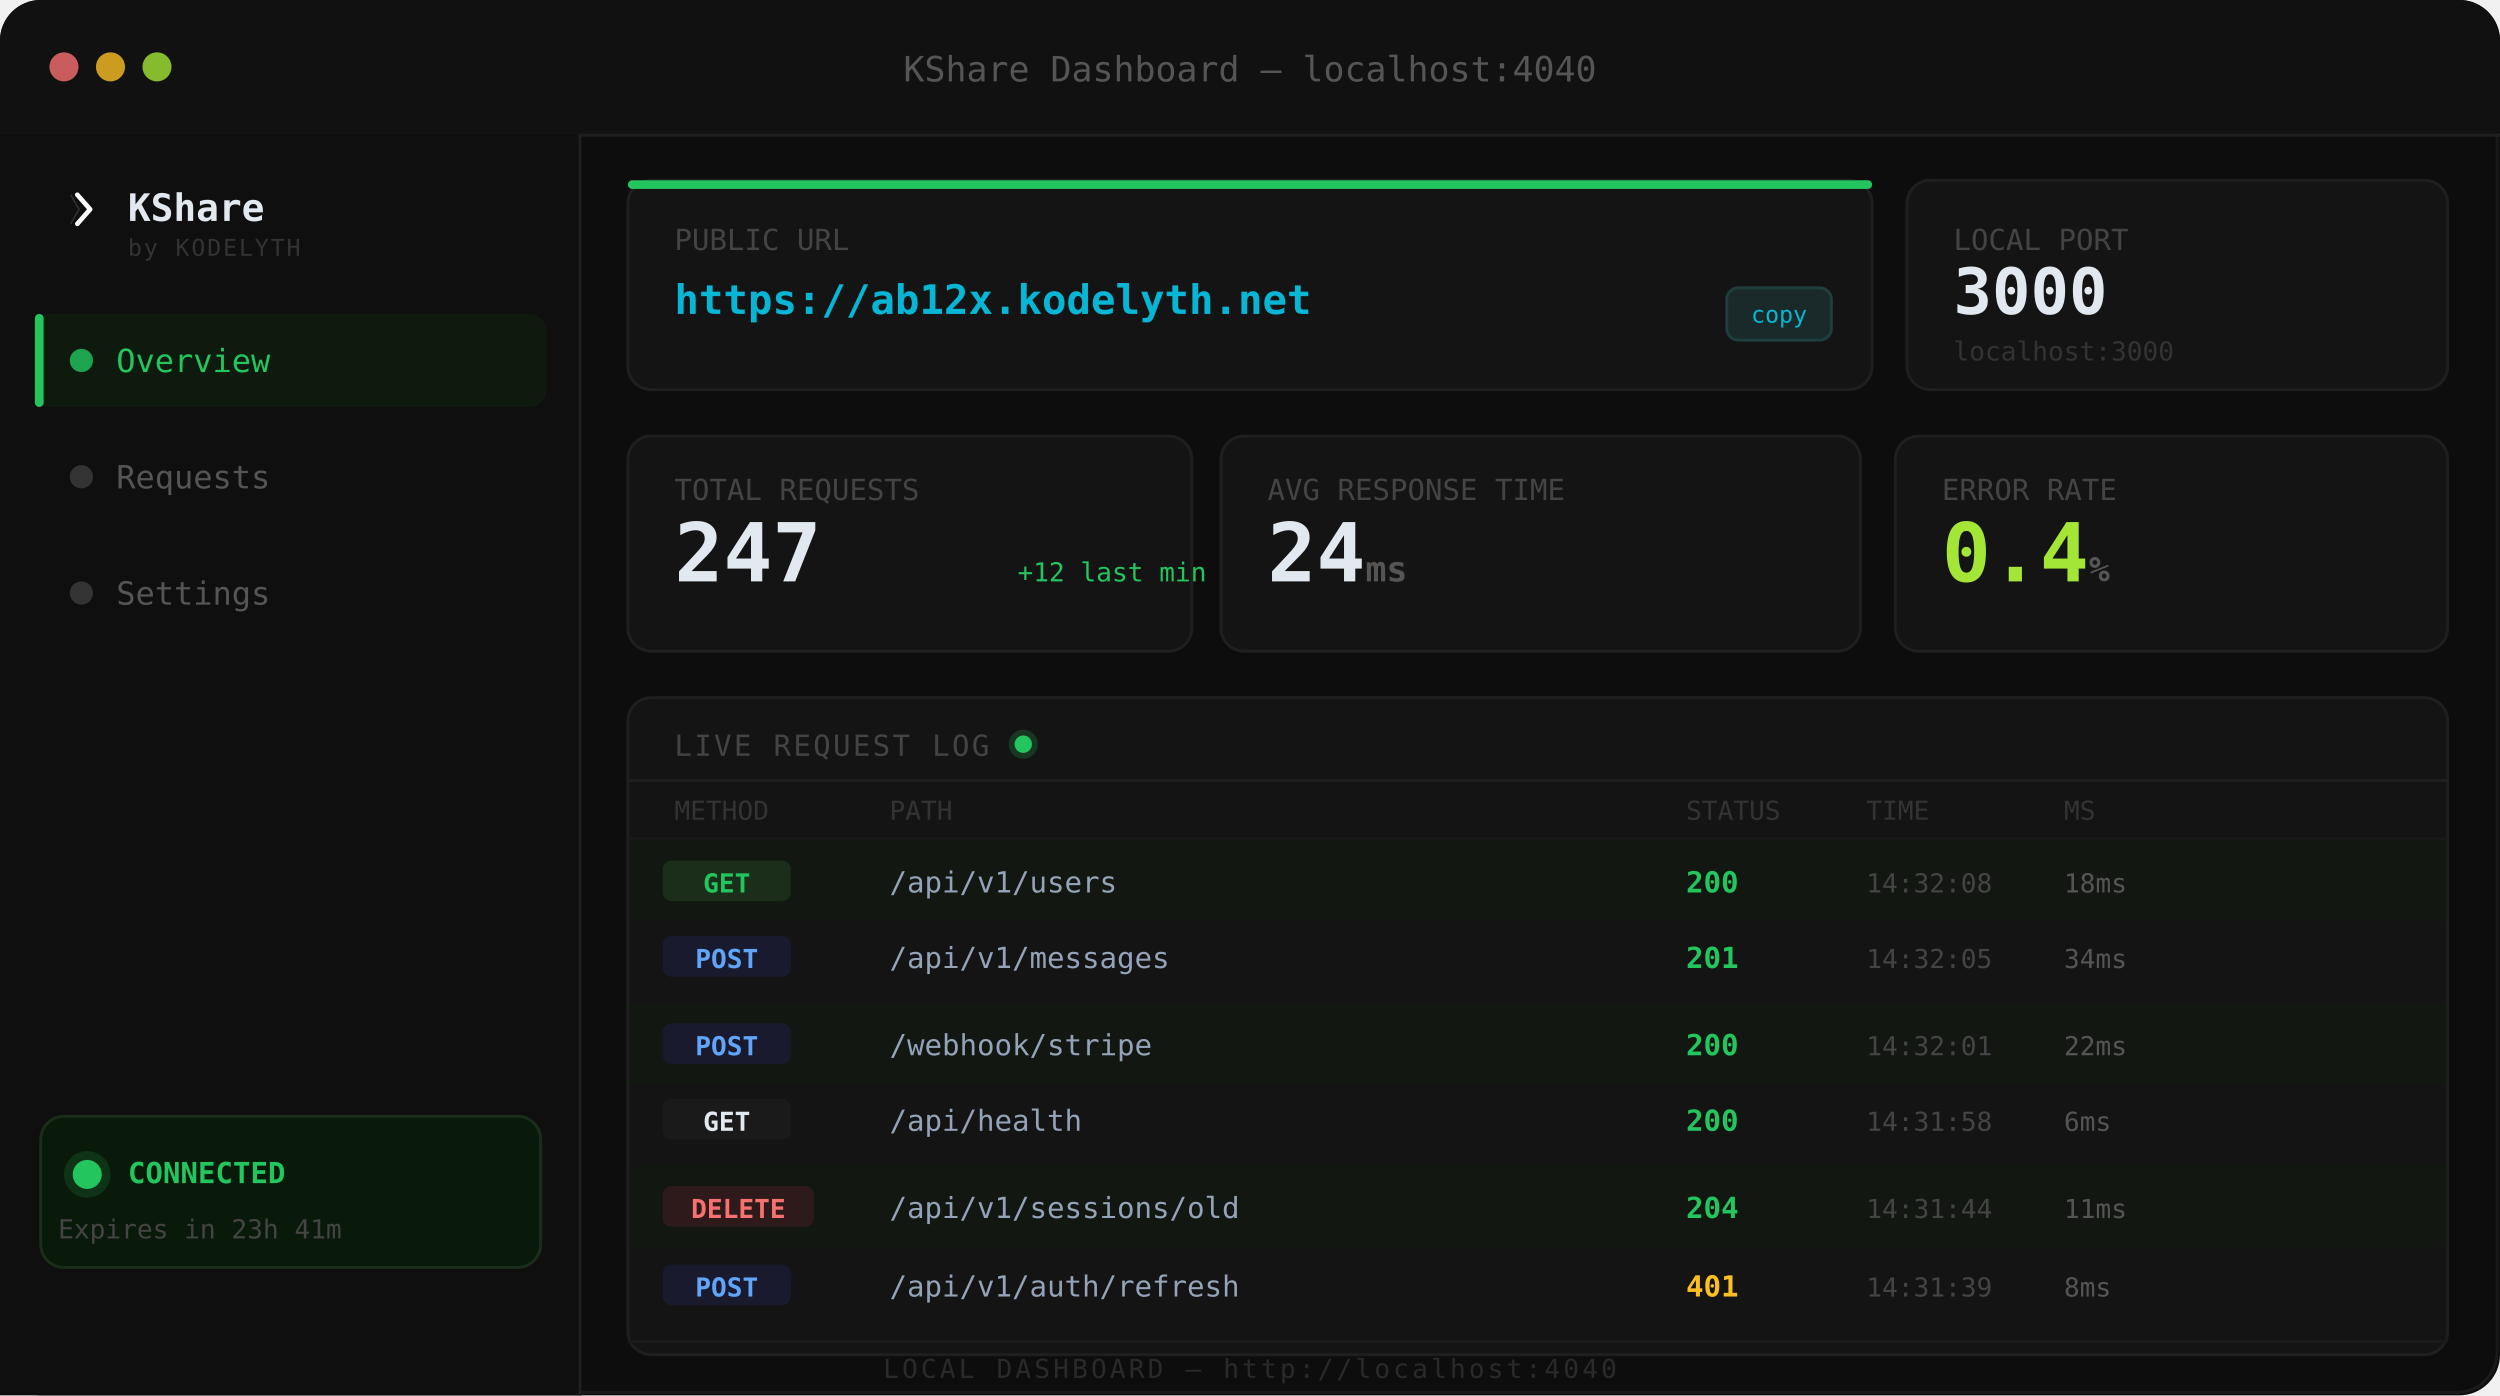
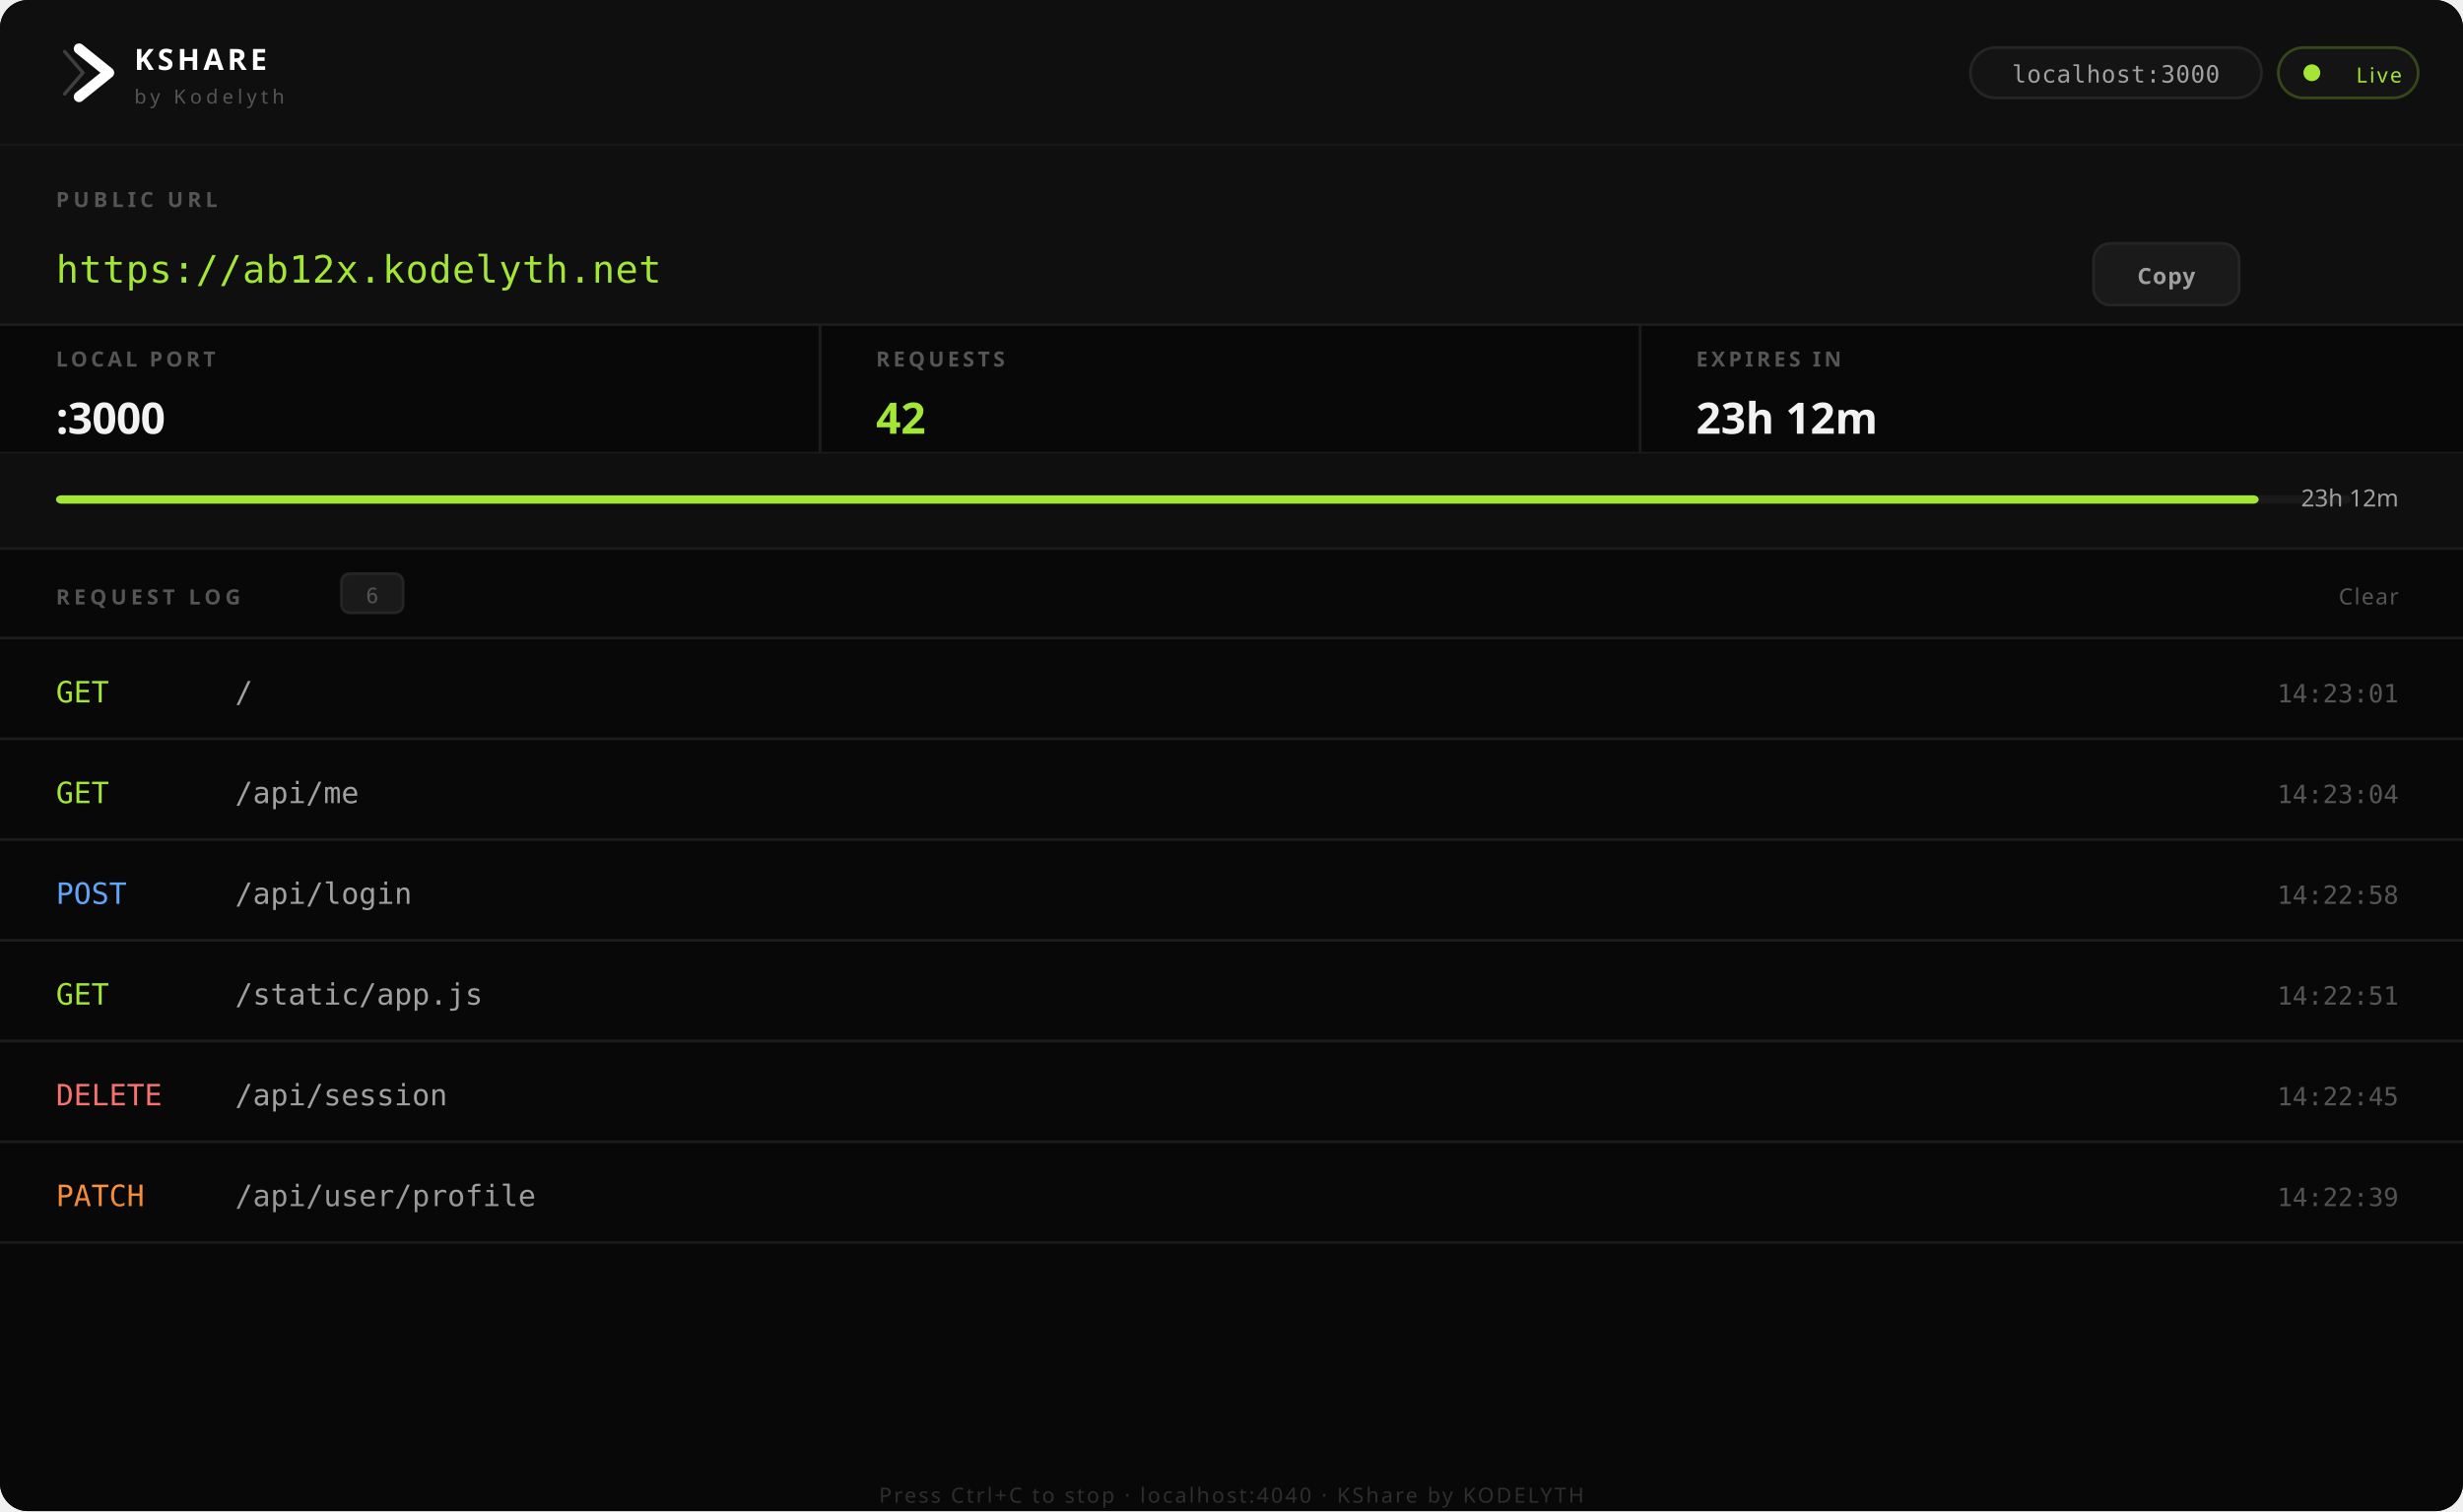
- <svg xmlns="http://www.w3.org/2000/svg" viewBox="0 0 860 480" width="860" height="480">
+ <svg xmlns="http://www.w3.org/2000/svg" viewBox="0 0 880 540" width="880" height="540">
  <defs>
-     <style>
-       .bg       { fill: #0d0d0d; }
-       .panel    { fill: #111111; stroke: #1f1f1f; stroke-width: 1; }
-       .card     { fill: #141414; stroke: #222222; stroke-width: 1; }
-       .mono     { font-family: 'SF Mono','JetBrains Mono','Consolas',monospace; }
-       .label    { font-family: 'SF Mono','JetBrains Mono','Consolas',monospace; font-size: 11px; fill: #e2e8f0; }
-       .dim      { font-family: 'SF Mono','JetBrains Mono','Consolas',monospace; font-size: 10px; fill: #444; }
-       .green    { fill: #22c55e; }
-       .cyan     { fill: #06b6d4; }
-       .yellow   { fill: #fbbf24; }
-       .red      { fill: #f87171; }
-       .blue     { fill: #60a5fa; }
-     </style>
+     <linearGradient id="fadeOut" x1="0" y1="0" x2="0" y2="1">
+       <stop offset="0%" stop-color="#080808" stop-opacity="0" />
+       <stop offset="100%" stop-color="#080808" stop-opacity="1" />
+     </linearGradient>
+     <clipPath id="clip">
+       <rect width="880" height="540" rx="10" />
+     </clipPath>
  </defs>
-   <rect width="860" height="480" fill="#0d0d0d" rx="14" />
-   <rect x="1" y="1" width="858" height="478" fill="none" stroke="#1a1a1a" stroke-width="1" rx="14" />
-   <rect x="0" y="0" width="860" height="46" fill="#111" rx="14" />
-   <rect x="0" y="30" width="860" height="16" fill="#111" />
-   <rect x="0" y="46" width="860" height="1" fill="#1f1f1f" />
-   <circle cx="22" cy="23" r="5" fill="#f87171" opacity="0.8" />
-   <circle cx="38" cy="23" r="5" fill="#fbbf24" opacity="0.8" />
-   <circle cx="54" cy="23" r="5" fill="#a3e635" opacity="0.8" />
-   <text x="430" y="28" font-family="'SF Mono','JetBrains Mono','Consolas',monospace" font-size="12" fill="#555" text-anchor="middle">KShare Dashboard — localhost:4040</text>
-   <rect x="0" y="46" width="200" height="434" fill="#0f0f0f" rx="0" />
-   <rect x="0" y="46" width="200" height="434" fill="none" stroke="#1a1a1a" stroke-width="0" />
-   <rect x="199" y="46" width="1" height="434" fill="#1f1f1f" />
-   <svg x="18" y="62" width="20" height="20" viewBox="0 0 400 400">
-     <polyline points="128,104 184,200 128,296" stroke="#ffffff" stroke-width="10" stroke-opacity="0.15" stroke-linecap="round" stroke-linejoin="round" fill="none" />
-     <polyline points="172,100 260,200 172,300" stroke="#ffffff" stroke-width="32" stroke-linecap="round" stroke-linejoin="round" fill="none" />
-   </svg>
-   <text x="44" y="76" font-family="'SF Mono','JetBrains Mono','Consolas',monospace" font-size="13" fill="#e2e8f0" font-weight="700">KShare</text>
-   <text x="44" y="88" font-family="'SF Mono','JetBrains Mono','Consolas',monospace" font-size="8" fill="#333" letter-spacing="0.08em">by KODELYTH</text>
-   <rect x="12" y="108" width="176" height="32" rx="6" fill="#0f1a0f" />
-   <rect x="12" y="108" width="3" height="32" rx="1.5" fill="#22c55e" />
-   <circle cx="28" cy="124" r="4" fill="#22c55e" opacity="0.8" />
-   <text x="40" y="128" font-family="'SF Mono','JetBrains Mono','Consolas',monospace" font-size="11" fill="#22c55e">Overview</text>
-   <rect x="12" y="148" width="176" height="32" rx="6" fill="none" />
-   <circle cx="28" cy="164" r="4" fill="#333" />
-   <text x="40" y="168" font-family="'SF Mono','JetBrains Mono','Consolas',monospace" font-size="11" fill="#555">Requests</text>
-   <rect x="12" y="188" width="176" height="32" rx="6" fill="none" />
-   <circle cx="28" cy="204" r="4" fill="#333" />
-   <text x="40" y="208" font-family="'SF Mono','JetBrains Mono','Consolas',monospace" font-size="11" fill="#555">Settings</text>
-   <rect x="14" y="384" width="172" height="52" rx="8" fill="#0a1a0a" stroke="#1a2e1a" stroke-width="1" />
-   <circle cx="30" cy="404" r="5" fill="#22c55e" />
-   <circle cx="30" cy="404" r="8" fill="#22c55e" opacity="0.15" />
-   <text x="44" y="407" font-family="'SF Mono','JetBrains Mono','Consolas',monospace" font-size="10" fill="#22c55e" font-weight="600">CONNECTED</text>
-   <text x="20" y="426" font-family="'SF Mono','JetBrains Mono','Consolas',monospace" font-size="9" fill="#444">Expires in 23h 41m</text>
-   <rect x="216" y="62" width="428" height="72" rx="8" fill="#141414" stroke="#1f1f1f" stroke-width="1" />
-   <rect x="216" y="62" width="428" height="3" rx="1.5" fill="#22c55e" />
-   <text x="232" y="86" font-family="'SF Mono','JetBrains Mono','Consolas',monospace" font-size="10" fill="#444">PUBLIC URL</text>
-   <text x="232" y="108" font-family="'SF Mono','JetBrains Mono','Consolas',monospace" font-size="14" fill="#06b6d4" font-weight="600">https://ab12x.kodelyth.net</text>
-   <rect x="594" y="99" width="36" height="18" rx="4" fill="#1a2a2a" stroke="#1f3f3f" stroke-width="1" />
-   <text x="612" y="111" font-family="'SF Mono','JetBrains Mono','Consolas',monospace" font-size="8" fill="#06b6d4" text-anchor="middle">copy</text>
-   <rect x="656" y="62" width="186" height="72" rx="8" fill="#141414" stroke="#1f1f1f" stroke-width="1" />
-   <text x="672" y="86" font-family="'SF Mono','JetBrains Mono','Consolas',monospace" font-size="10" fill="#444">LOCAL PORT</text>
-   <text x="672" y="108" font-family="'SF Mono','JetBrains Mono','Consolas',monospace" font-size="22" fill="#e2e8f0" font-weight="700">3000</text>
-   <text x="672" y="124" font-family="'SF Mono','JetBrains Mono','Consolas',monospace" font-size="9" fill="#333">localhost:3000</text>
-   <rect x="216" y="150" width="194" height="74" rx="8" fill="#141414" stroke="#1f1f1f" stroke-width="1" />
-   <text x="232" y="172" font-family="'SF Mono','JetBrains Mono','Consolas',monospace" font-size="10" fill="#444">TOTAL REQUESTS</text>
-   <text x="232" y="200" font-family="'SF Mono','JetBrains Mono','Consolas',monospace" font-size="28" fill="#e2e8f0" font-weight="700">247</text>
-   <text x="350" y="200" font-family="'SF Mono','JetBrains Mono','Consolas',monospace" font-size="9" fill="#22c55e">+12 last min</text>
-   <rect x="420" y="150" width="220" height="74" rx="8" fill="#141414" stroke="#1f1f1f" stroke-width="1" />
-   <text x="436" y="172" font-family="'SF Mono','JetBrains Mono','Consolas',monospace" font-size="10" fill="#444">AVG RESPONSE TIME</text>
-   <text x="436" y="200" font-family="'SF Mono','JetBrains Mono','Consolas',monospace" font-size="28" fill="#e2e8f0" font-weight="700">24<tspan font-size="12" fill="#555">ms</tspan>
-   </text>
-   <rect x="652" y="150" width="190" height="74" rx="8" fill="#141414" stroke="#1f1f1f" stroke-width="1" />
-   <text x="668" y="172" font-family="'SF Mono','JetBrains Mono','Consolas',monospace" font-size="10" fill="#444">ERROR RATE</text>
-   <text x="668" y="200" font-family="'SF Mono','JetBrains Mono','Consolas',monospace" font-size="28" fill="#a3e635" font-weight="700">0.4<tspan font-size="12" fill="#555">%</tspan>
-   </text>
-   <rect x="216" y="240" width="626" height="226" rx="8" fill="#141414" stroke="#1f1f1f" stroke-width="1" />
-   <text x="232" y="260" font-family="'SF Mono','JetBrains Mono','Consolas',monospace" font-size="10" fill="#444" letter-spacing="0.08em">LIVE REQUEST LOG</text>
-   <circle cx="352" cy="256" r="3" fill="#22c55e" />
-   <circle cx="352" cy="256" r="5" fill="#22c55e" opacity="0.2" />
-   <rect x="216" y="268" width="626" height="1" fill="#1f1f1f" />
-   <text x="232" y="282" font-family="'SF Mono','JetBrains Mono','Consolas',monospace" font-size="9" fill="#333">METHOD</text>
-   <text x="306" y="282" font-family="'SF Mono','JetBrains Mono','Consolas',monospace" font-size="9" fill="#333">PATH</text>
-   <text x="580" y="282" font-family="'SF Mono','JetBrains Mono','Consolas',monospace" font-size="9" fill="#333">STATUS</text>
-   <text x="642" y="282" font-family="'SF Mono','JetBrains Mono','Consolas',monospace" font-size="9" fill="#333">TIME</text>
-   <text x="710" y="282" font-family="'SF Mono','JetBrains Mono','Consolas',monospace" font-size="9" fill="#333">MS</text>
-   <rect x="216" y="288" width="626" height="1" fill="#1a1a1a" />
-   <rect x="216" y="289" width="626" height="28" fill="#0f1f0f" opacity="0.3" />
-   <rect x="228" y="296" width="44" height="14" rx="3" fill="#1a2e1a" />
-   <text x="250" y="307" font-family="'SF Mono','JetBrains Mono','Consolas',monospace" font-size="9" fill="#22c55e" text-anchor="middle" font-weight="600">GET</text>
-   <text x="306" y="307" font-family="'SF Mono','JetBrains Mono','Consolas',monospace" font-size="10" fill="#94a3b8">/api/v1/users</text>
-   <text x="580" y="307" font-family="'SF Mono','JetBrains Mono','Consolas',monospace" font-size="10" fill="#22c55e" font-weight="600">200</text>
-   <text x="642" y="307" font-family="'SF Mono','JetBrains Mono','Consolas',monospace" font-size="9" fill="#444">14:32:08</text>
-   <text x="710" y="307" font-family="'SF Mono','JetBrains Mono','Consolas',monospace" font-size="9" fill="#555">18ms</text>
-   <rect x="228" y="322" width="44" height="14" rx="3" fill="#1a1a2e" />
-   <text x="250" y="333" font-family="'SF Mono','JetBrains Mono','Consolas',monospace" font-size="9" fill="#60a5fa" text-anchor="middle" font-weight="600">POST</text>
-   <text x="306" y="333" font-family="'SF Mono','JetBrains Mono','Consolas',monospace" font-size="10" fill="#94a3b8">/api/v1/messages</text>
-   <text x="580" y="333" font-family="'SF Mono','JetBrains Mono','Consolas',monospace" font-size="10" fill="#22c55e" font-weight="600">201</text>
-   <text x="642" y="333" font-family="'SF Mono','JetBrains Mono','Consolas',monospace" font-size="9" fill="#444">14:32:05</text>
-   <text x="710" y="333" font-family="'SF Mono','JetBrains Mono','Consolas',monospace" font-size="9" fill="#555">34ms</text>
-   <rect x="216" y="345" width="626" height="28" fill="#0f1f0f" opacity="0.3" />
-   <rect x="228" y="352" width="44" height="14" rx="3" fill="#1a1a2e" />
-   <text x="250" y="363" font-family="'SF Mono','JetBrains Mono','Consolas',monospace" font-size="9" fill="#60a5fa" text-anchor="middle" font-weight="600">POST</text>
-   <text x="306" y="363" font-family="'SF Mono','JetBrains Mono','Consolas',monospace" font-size="10" fill="#94a3b8">/webhook/stripe</text>
-   <text x="580" y="363" font-family="'SF Mono','JetBrains Mono','Consolas',monospace" font-size="10" fill="#22c55e" font-weight="600">200</text>
-   <text x="642" y="363" font-family="'SF Mono','JetBrains Mono','Consolas',monospace" font-size="9" fill="#444">14:32:01</text>
-   <text x="710" y="363" font-family="'SF Mono','JetBrains Mono','Consolas',monospace" font-size="9" fill="#555">22ms</text>
-   <rect x="228" y="378" width="44" height="14" rx="3" fill="#1a1a1a" />
-   <text x="250" y="389" font-family="'SF Mono','JetBrains Mono','Consolas',monospace" font-size="9" fill="#e2e8f0" text-anchor="middle" font-weight="600">GET</text>
-   <text x="306" y="389" font-family="'SF Mono','JetBrains Mono','Consolas',monospace" font-size="10" fill="#94a3b8">/api/health</text>
-   <text x="580" y="389" font-family="'SF Mono','JetBrains Mono','Consolas',monospace" font-size="10" fill="#22c55e" font-weight="600">200</text>
-   <text x="642" y="389" font-family="'SF Mono','JetBrains Mono','Consolas',monospace" font-size="9" fill="#444">14:31:58</text>
-   <text x="710" y="389" font-family="'SF Mono','JetBrains Mono','Consolas',monospace" font-size="9" fill="#555">6ms</text>
-   <rect x="216" y="401" width="626" height="28" fill="#0f1f0f" opacity="0.3" />
-   <rect x="228" y="408" width="52" height="14" rx="3" fill="#2e1a1a" />
-   <text x="254" y="419" font-family="'SF Mono','JetBrains Mono','Consolas',monospace" font-size="9" fill="#f87171" text-anchor="middle" font-weight="600">DELETE</text>
-   <text x="306" y="419" font-family="'SF Mono','JetBrains Mono','Consolas',monospace" font-size="10" fill="#94a3b8">/api/v1/sessions/old</text>
-   <text x="580" y="419" font-family="'SF Mono','JetBrains Mono','Consolas',monospace" font-size="10" fill="#22c55e" font-weight="600">204</text>
-   <text x="642" y="419" font-family="'SF Mono','JetBrains Mono','Consolas',monospace" font-size="9" fill="#444">14:31:44</text>
-   <text x="710" y="419" font-family="'SF Mono','JetBrains Mono','Consolas',monospace" font-size="9" fill="#555">11ms</text>
-   <rect x="228" y="435" width="44" height="14" rx="3" fill="#1a1a2e" />
-   <text x="250" y="446" font-family="'SF Mono','JetBrains Mono','Consolas',monospace" font-size="9" fill="#60a5fa" text-anchor="middle" font-weight="600">POST</text>
-   <text x="306" y="446" font-family="'SF Mono','JetBrains Mono','Consolas',monospace" font-size="10" fill="#94a3b8">/api/v1/auth/refresh</text>
-   <text x="580" y="446" font-family="'SF Mono','JetBrains Mono','Consolas',monospace" font-size="10" fill="#fbbf24" font-weight="600">401</text>
-   <text x="642" y="446" font-family="'SF Mono','JetBrains Mono','Consolas',monospace" font-size="9" fill="#444">14:31:39</text>
-   <text x="710" y="446" font-family="'SF Mono','JetBrains Mono','Consolas',monospace" font-size="9" fill="#555">8ms</text>
-   <rect x="216" y="461" width="626" height="1" fill="#1a1a1a" />
-   <text x="430" y="474" font-family="'SF Mono','JetBrains Mono','Consolas',monospace" font-size="9" fill="#2a2a2a" text-anchor="middle" letter-spacing="0.12em">LOCAL DASHBOARD — http://localhost:4040</text>
+   <rect width="880" height="540" rx="10" fill="#080808" />
+   <g clip-path="url(#clip)">
+     <rect width="880" height="52" fill="#0f0f0f" />
+     <line x1="0" y1="52" x2="880" y2="52" stroke="#1c1c1c" stroke-width="1" />
+     <svg x="20" y="15" width="22" height="22" viewBox="42 28 60 64">
+       <polyline points="49,38 68,60 49,82" stroke="#ffffff" stroke-width="3.5" stroke-opacity="0.2" stroke-linecap="round" stroke-linejoin="round" fill="none" />
+       <polyline points="64,35 95,60 64,85" stroke="#ffffff" stroke-width="11" stroke-linecap="round" stroke-linejoin="round" fill="none" />
+     </svg>
+     <text x="48" y="25" font-family="'Space Grotesk',system-ui,sans-serif" font-size="10.5" fill="#ffffff" font-weight="700" letter-spacing="1.3">KSHARE</text>
+     <text x="48" y="37" font-family="'Space Grotesk',system-ui,sans-serif" font-size="7" fill="#555555" font-weight="500" letter-spacing="1.5">by Kodelyth</text>
+     <rect x="704" y="17" width="104" height="18" rx="9" fill="#141414" stroke="#252525" stroke-width="1" />
+     <text x="756" y="29.5" font-family="'JetBrains Mono',monospace" font-size="8.5" fill="#a0a0a0" text-anchor="middle" letter-spacing="0.2">localhost:3000</text>
+     <rect x="814" y="17" width="50" height="18" rx="9" fill="#141414" stroke="rgba(163,230,53,0.25)" stroke-width="1" />
+     <circle cx="826" cy="26" r="3" fill="#a3e635" />
+     <text x="850" y="29.5" font-family="'Space Grotesk',system-ui,sans-serif" font-size="7.5" fill="#a3e635" font-weight="500" text-anchor="middle" letter-spacing="0.8">Live</text>
+     <rect x="0" y="52" width="880" height="64" fill="#0f0f0f" />
+     <line x1="0" y1="116" x2="880" y2="116" stroke="#1c1c1c" stroke-width="1" />
+     <text x="20" y="74" font-family="'Space Grotesk',system-ui,sans-serif" font-size="7.5" fill="#555555" font-weight="600" letter-spacing="1.5">PUBLIC URL</text>
+     <text x="20" y="101" font-family="'JetBrains Mono',monospace" font-size="13.5" fill="#a3e635" font-weight="500" letter-spacing="0.2">https://ab12x.kodelyth.net</text>
+     <rect x="748" y="87" width="52" height="22" rx="6" fill="#1a1a1a" stroke="#252525" stroke-width="1" />
+     <text x="774" y="101.5" font-family="'Space Grotesk',system-ui,sans-serif" font-size="8" fill="#a0a0a0" font-weight="600" text-anchor="middle" letter-spacing="0.4">Copy</text>
+     <line x1="0" y1="162" x2="880" y2="162" stroke="#1c1c1c" stroke-width="1" />
+     <line x1="293" y1="116" x2="293" y2="162" stroke="#1c1c1c" stroke-width="1" />
+     <line x1="586" y1="116" x2="586" y2="162" stroke="#1c1c1c" stroke-width="1" />
+     <text x="20" y="131" font-family="'Space Grotesk',system-ui,sans-serif" font-size="7.5" fill="#555555" font-weight="600" letter-spacing="1.2">LOCAL PORT</text>
+     <text x="20" y="155" font-family="'Space Grotesk',system-ui,sans-serif" font-size="15.5" fill="#f2f2f2" font-weight="700" letter-spacing="-0.2">:3000</text>
+     <text x="313" y="131" font-family="'Space Grotesk',system-ui,sans-serif" font-size="7.5" fill="#555555" font-weight="600" letter-spacing="1.2">REQUESTS</text>
+     <text x="313" y="155" font-family="'Space Grotesk',system-ui,sans-serif" font-size="15.5" fill="#a3e635" font-weight="700">42</text>
+     <text x="606" y="131" font-family="'Space Grotesk',system-ui,sans-serif" font-size="7.5" fill="#555555" font-weight="600" letter-spacing="1.2">EXPIRES IN</text>
+     <text x="606" y="155" font-family="'Space Grotesk',system-ui,sans-serif" font-size="15.5" fill="#f2f2f2" font-weight="700">23h 12m</text>
+     <rect x="0" y="162" width="880" height="34" fill="#0f0f0f" />
+     <line x1="0" y1="196" x2="880" y2="196" stroke="#1c1c1c" stroke-width="1" />
+     <rect x="20" y="177" width="820" height="3" rx="2" fill="#1a1a1a" />
+     <rect x="20" y="177" width="787" height="3" rx="2" fill="#a3e635" />
+     <text x="857" y="181" font-family="'Space Grotesk',system-ui,sans-serif" font-size="8.5" fill="#a0a0a0" text-anchor="end">23h 12m</text>
+     <line x1="0" y1="228" x2="880" y2="228" stroke="#1c1c1c" stroke-width="1" />
+     <text x="20" y="216" font-family="'Space Grotesk',system-ui,sans-serif" font-size="7.5" fill="#555555" font-weight="700" letter-spacing="1.5">REQUEST LOG</text>
+     <rect x="122" y="205" width="22" height="14" rx="3" fill="#1a1a1a" stroke="#252525" stroke-width="1" />
+     <text x="133" y="215.5" font-family="'JetBrains Mono',monospace" font-size="7.5" fill="#555555" text-anchor="middle">6</text>
+     <text x="857" y="216" font-family="'Space Grotesk',system-ui,sans-serif" font-size="8" fill="#555555" text-anchor="end" letter-spacing="0.5">Clear</text>
+     <line x1="0" y1="264" x2="880" y2="264" stroke="#1c1c1c" stroke-width="1" />
+     <text x="20" y="251" font-family="'JetBrains Mono',monospace" font-size="10.5" fill="#a3e635" font-weight="500">GET</text>
+     <text x="84" y="251" font-family="'JetBrains Mono',monospace" font-size="10.5" fill="#a0a0a0">/</text>
+     <text x="857" y="251" font-family="'JetBrains Mono',monospace" font-size="9" fill="#555555" text-anchor="end">14:23:01</text>
+     <line x1="0" y1="300" x2="880" y2="300" stroke="#1c1c1c" stroke-width="1" />
+     <text x="20" y="287" font-family="'JetBrains Mono',monospace" font-size="10.5" fill="#a3e635" font-weight="500">GET</text>
+     <text x="84" y="287" font-family="'JetBrains Mono',monospace" font-size="10.5" fill="#a0a0a0">/api/me</text>
+     <text x="857" y="287" font-family="'JetBrains Mono',monospace" font-size="9" fill="#555555" text-anchor="end">14:23:04</text>
+     <line x1="0" y1="336" x2="880" y2="336" stroke="#1c1c1c" stroke-width="1" />
+     <text x="20" y="323" font-family="'JetBrains Mono',monospace" font-size="10.5" fill="#60a5fa" font-weight="500">POST</text>
+     <text x="84" y="323" font-family="'JetBrains Mono',monospace" font-size="10.5" fill="#a0a0a0">/api/login</text>
+     <text x="857" y="323" font-family="'JetBrains Mono',monospace" font-size="9" fill="#555555" text-anchor="end">14:22:58</text>
+     <line x1="0" y1="372" x2="880" y2="372" stroke="#1c1c1c" stroke-width="1" />
+     <text x="20" y="359" font-family="'JetBrains Mono',monospace" font-size="10.5" fill="#a3e635" font-weight="500">GET</text>
+     <text x="84" y="359" font-family="'JetBrains Mono',monospace" font-size="10.5" fill="#a0a0a0">/static/app.js</text>
+     <text x="857" y="359" font-family="'JetBrains Mono',monospace" font-size="9" fill="#555555" text-anchor="end">14:22:51</text>
+     <line x1="0" y1="408" x2="880" y2="408" stroke="#1c1c1c" stroke-width="1" />
+     <text x="20" y="395" font-family="'JetBrains Mono',monospace" font-size="10.5" fill="#f87171" font-weight="500">DELETE</text>
+     <text x="84" y="395" font-family="'JetBrains Mono',monospace" font-size="10.5" fill="#a0a0a0">/api/session</text>
+     <text x="857" y="395" font-family="'JetBrains Mono',monospace" font-size="9" fill="#555555" text-anchor="end">14:22:45</text>
+     <line x1="0" y1="444" x2="880" y2="444" stroke="#1c1c1c" stroke-width="1" />
+     <text x="20" y="431" font-family="'JetBrains Mono',monospace" font-size="10.5" fill="#fb923c" font-weight="500">PATCH</text>
+     <text x="84" y="431" font-family="'JetBrains Mono',monospace" font-size="10.5" fill="#a0a0a0">/api/user/profile</text>
+     <text x="857" y="431" font-family="'JetBrains Mono',monospace" font-size="9" fill="#555555" text-anchor="end">14:22:39</text>
+     <rect x="0" y="424" width="880" height="102" fill="url(#fadeOut)" />
+     <rect x="0" y="526" width="880" height="14" fill="#080808" />
+     <text x="440" y="537" font-family="'Space Grotesk',system-ui,sans-serif" font-size="7.5" fill="#2e2e2e" text-anchor="middle" letter-spacing="0.8">Press Ctrl+C to stop  ·  localhost:4040  ·  KShare by KODELYTH</text>
+   </g>
</svg>
